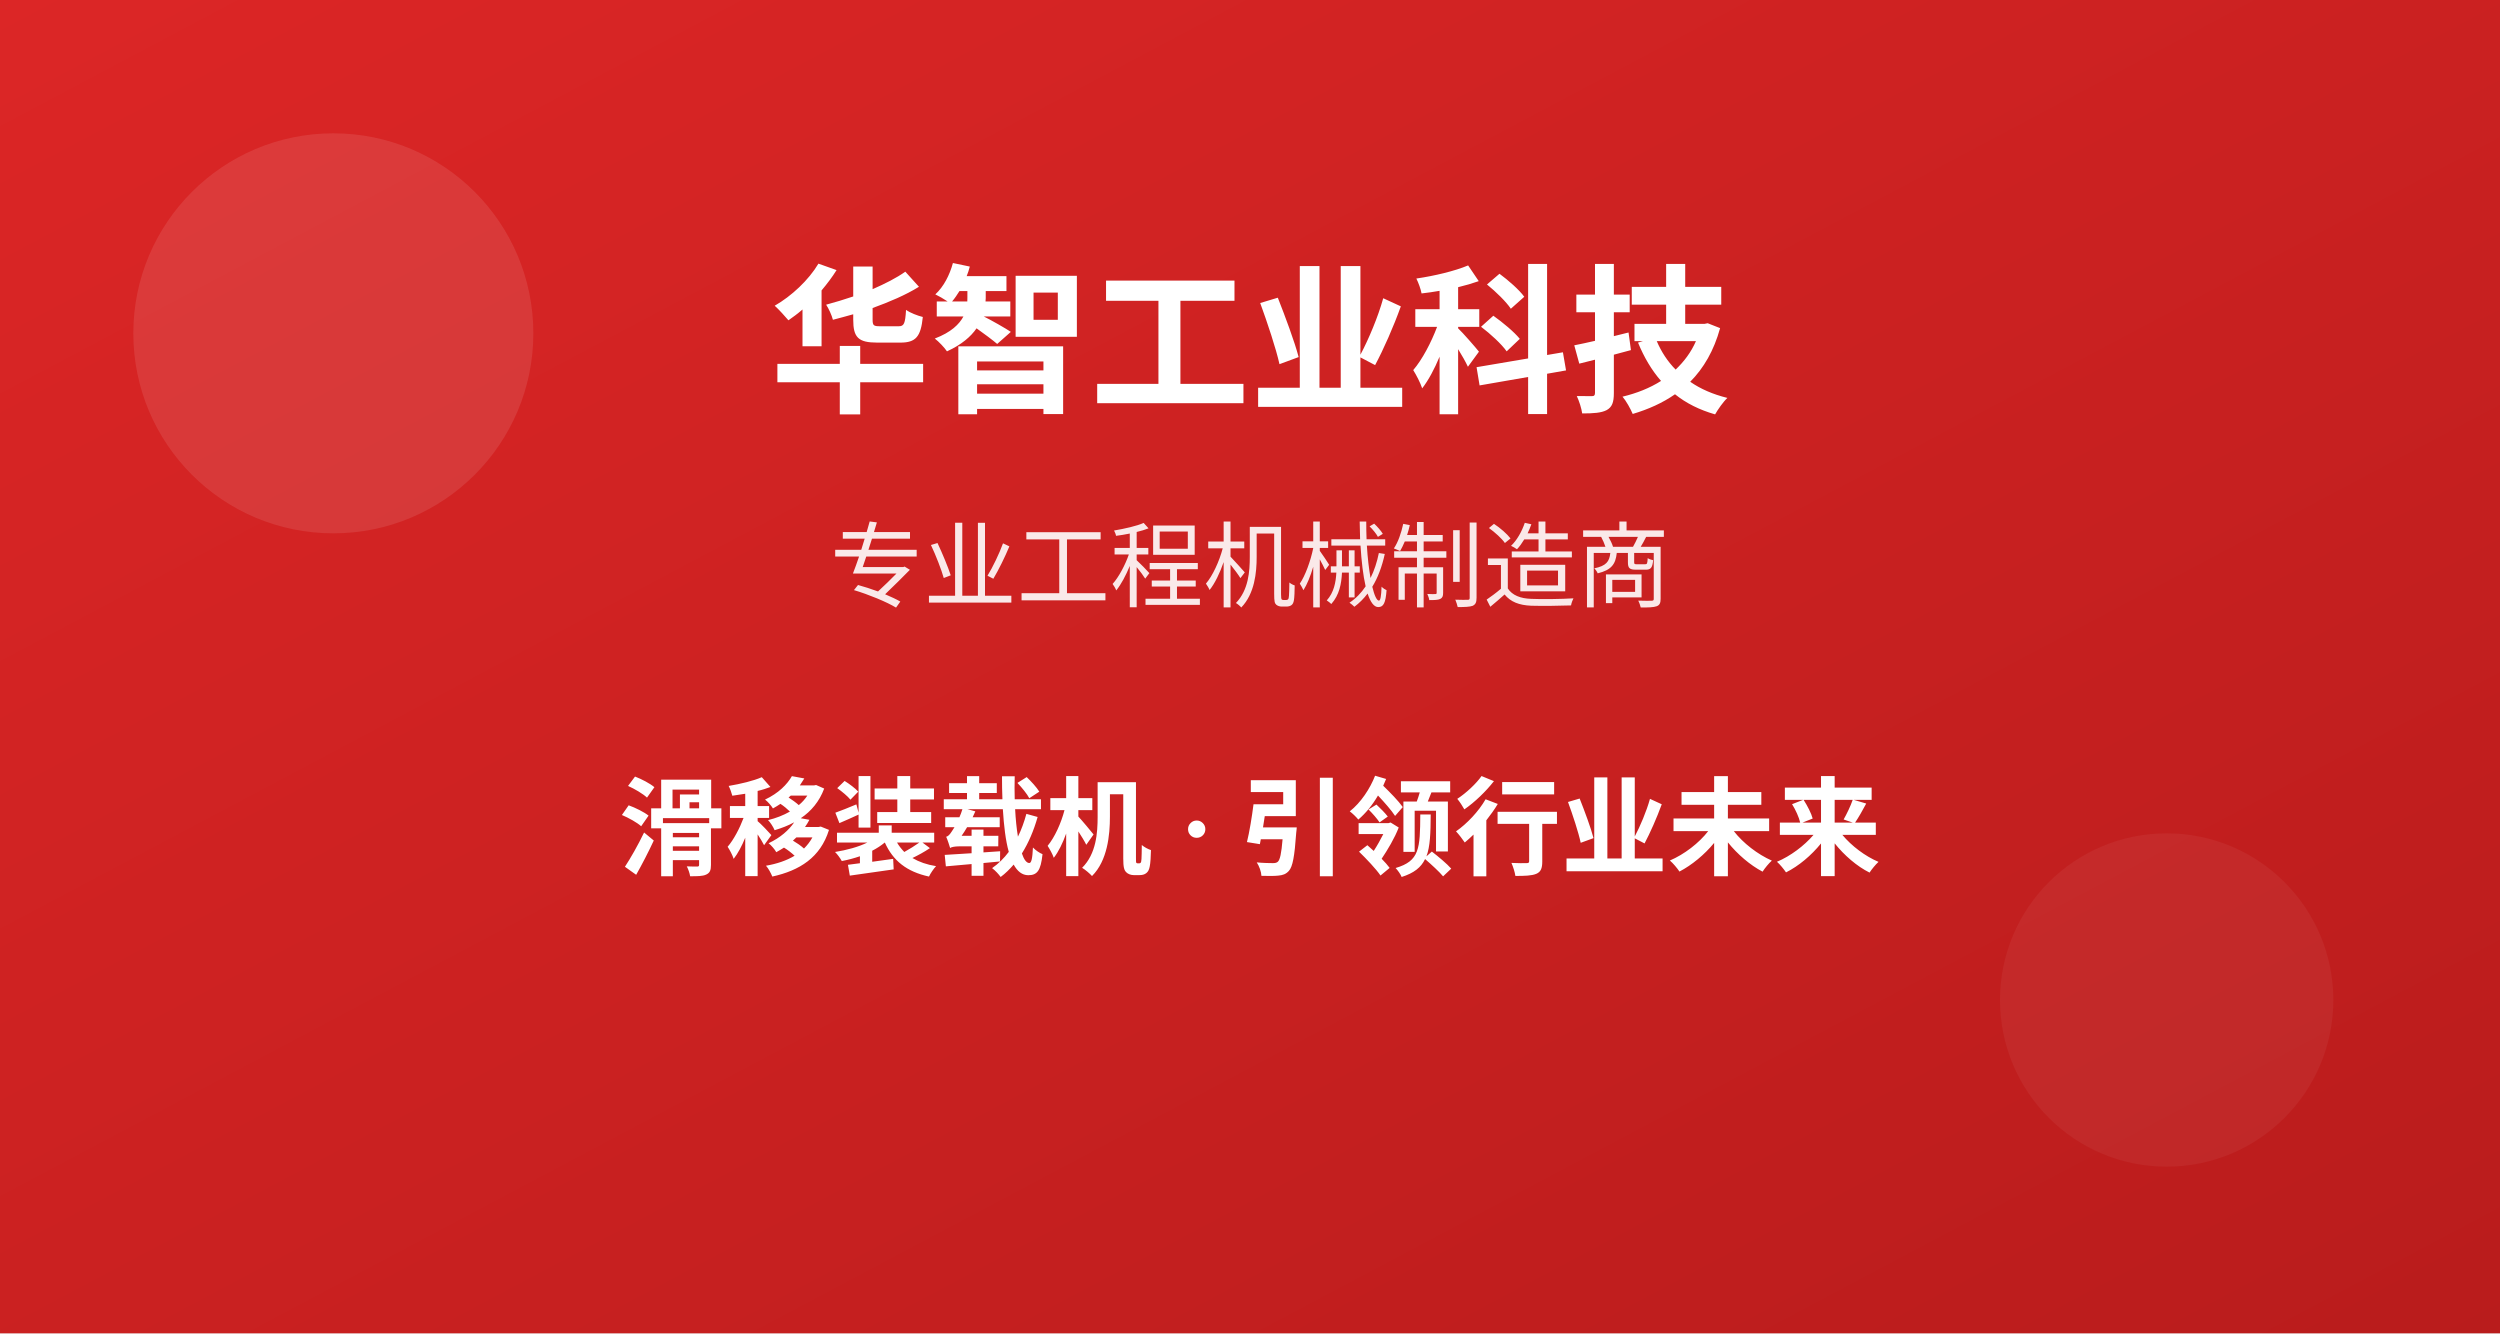
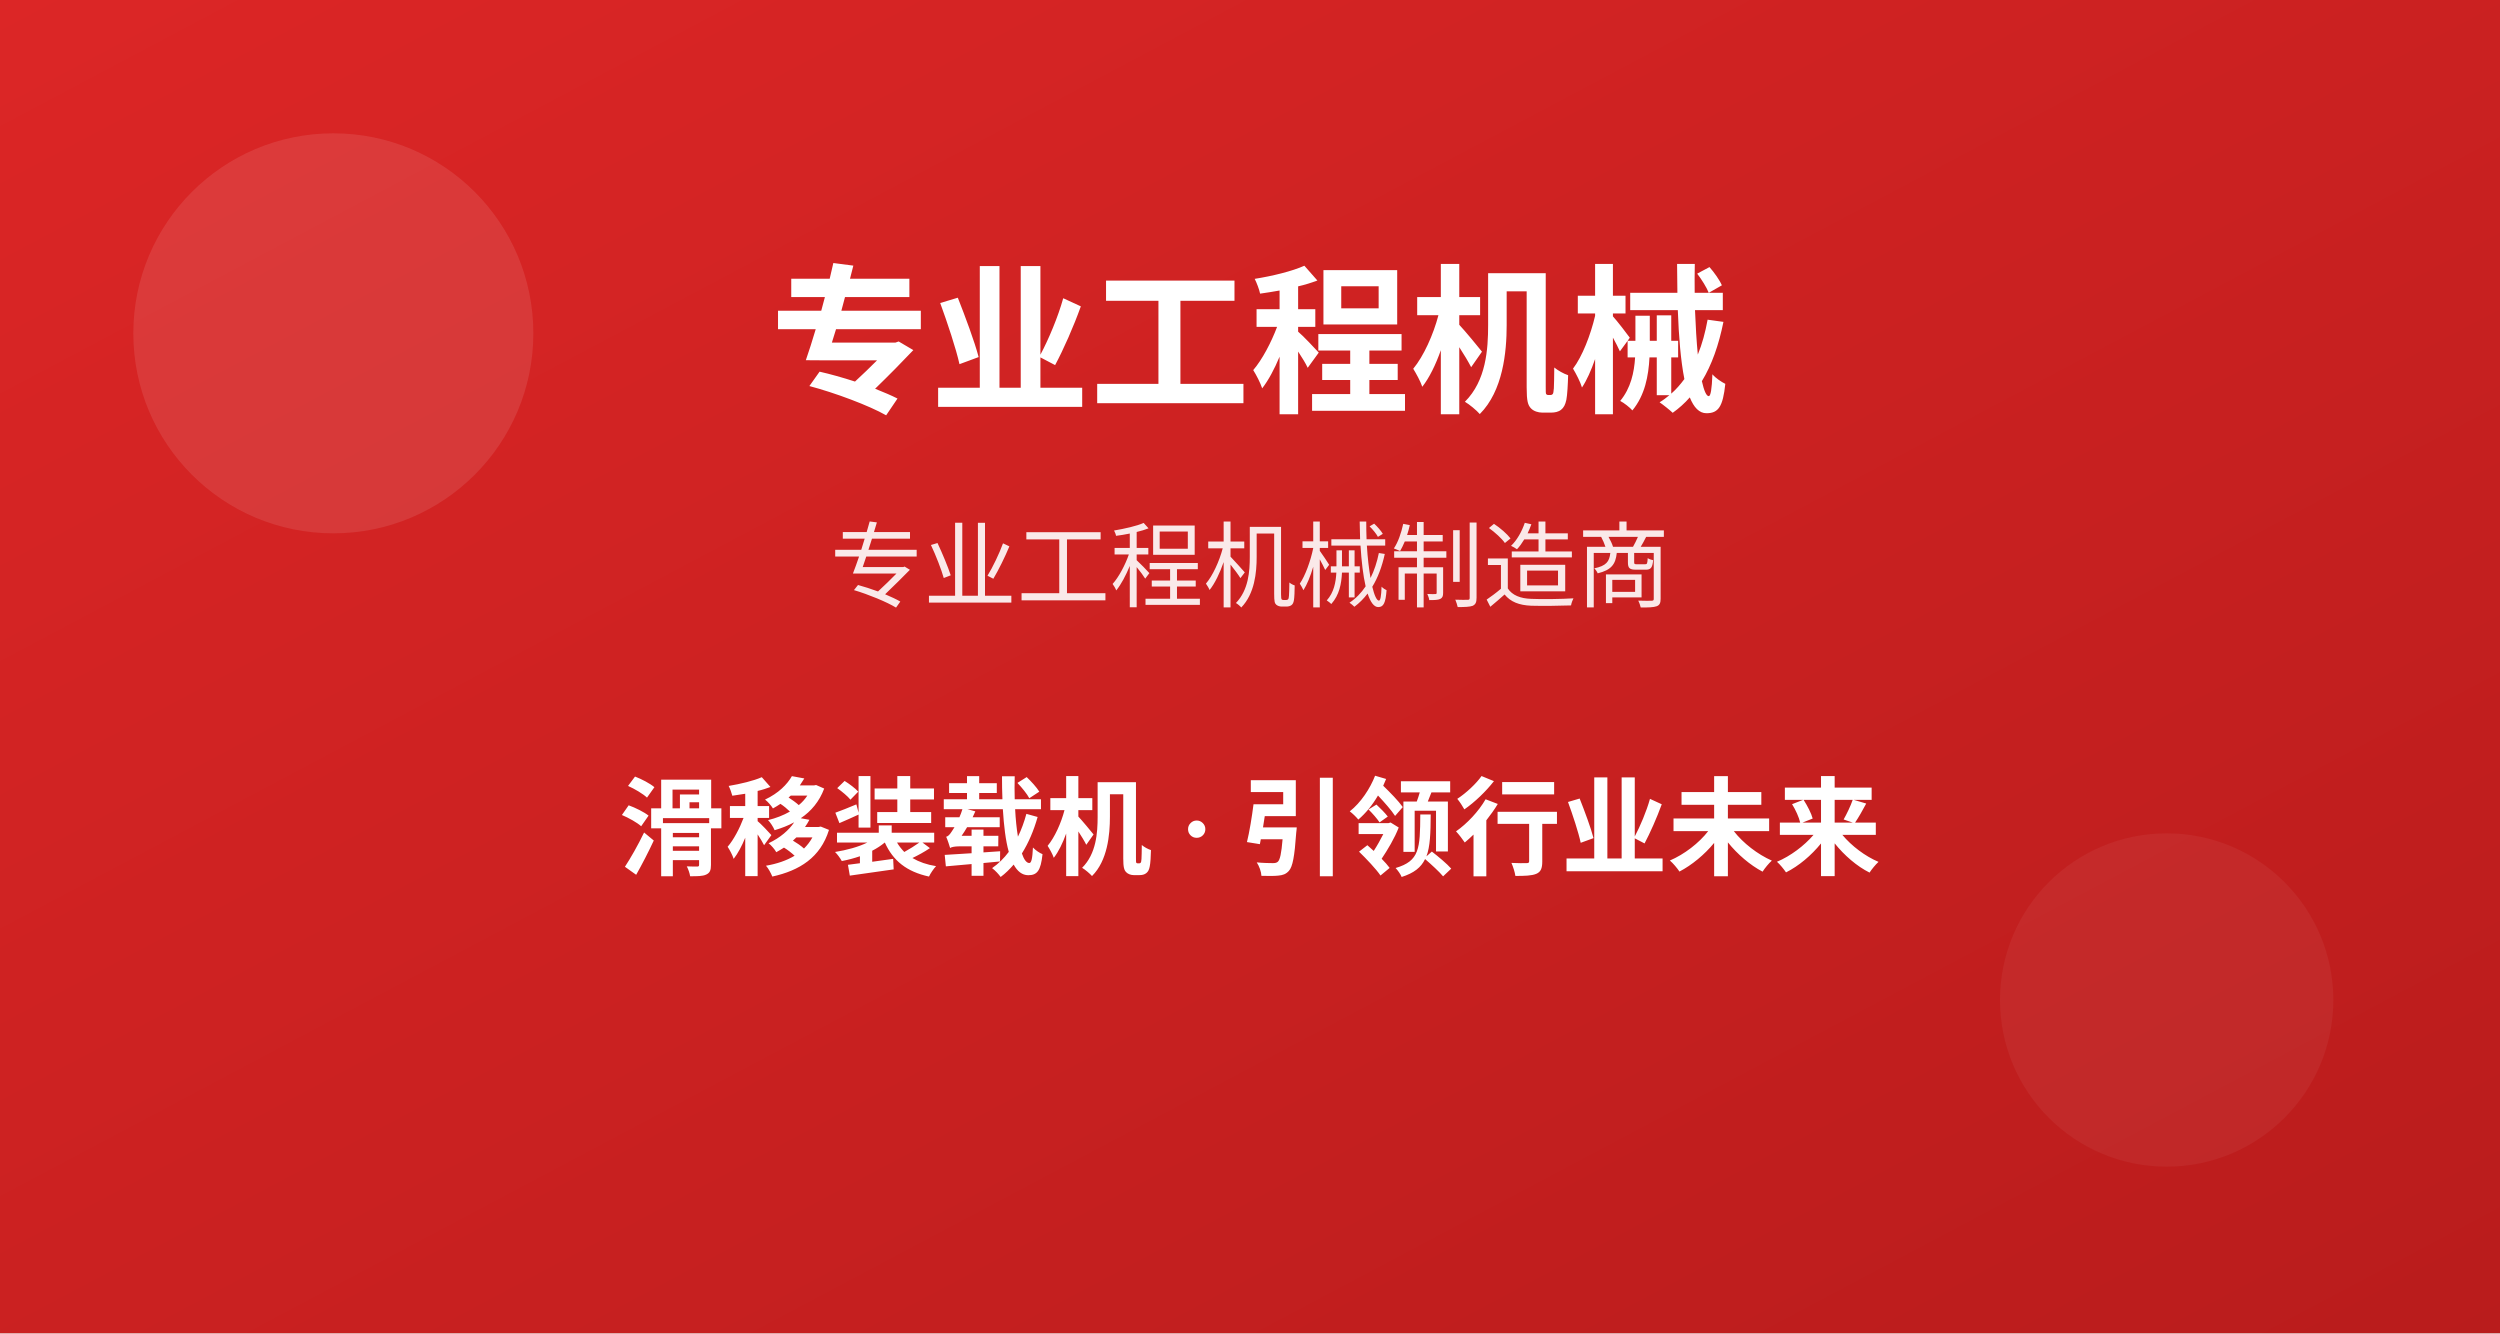
<svg xmlns="http://www.w3.org/2000/svg" width="375" height="200" viewBox="0 0 375 200">
  <defs>
    <linearGradient id="grad1" x1="0%" y1="0%" x2="100%" y2="100%">
      <stop offset="0%" style="stop-color:#dc2626;stop-opacity:1" />
      <stop offset="100%" style="stop-color:#b91c1c;stop-opacity:1" />
    </linearGradient>
  </defs>
  <rect width="375" height="200" fill="url(#grad1)" />
  <circle cx="50" cy="50" r="30" fill="rgba(255,255,255,0.1)" />
  <circle cx="325" cy="150" r="25" fill="rgba(255,255,255,0.05)" />
-   <text x="50%" y="30%" text-anchor="middle" font-size="24" font-weight="bold" fill="white">华智工业科技</text>
+   <text x="50%" y="30%" text-anchor="middle" font-size="24" font-weight="bold" fill="white">专业工程机械</text>
  <text x="50%" y="45%" text-anchor="middle" font-size="14" fill="rgba(255,255,255,0.9)">专业工程机械制造商</text>
  <text x="50%" y="65%" text-anchor="middle" font-size="16" font-weight="600" fill="white">滑移装载机 · 引领行业未来</text>
</svg>
